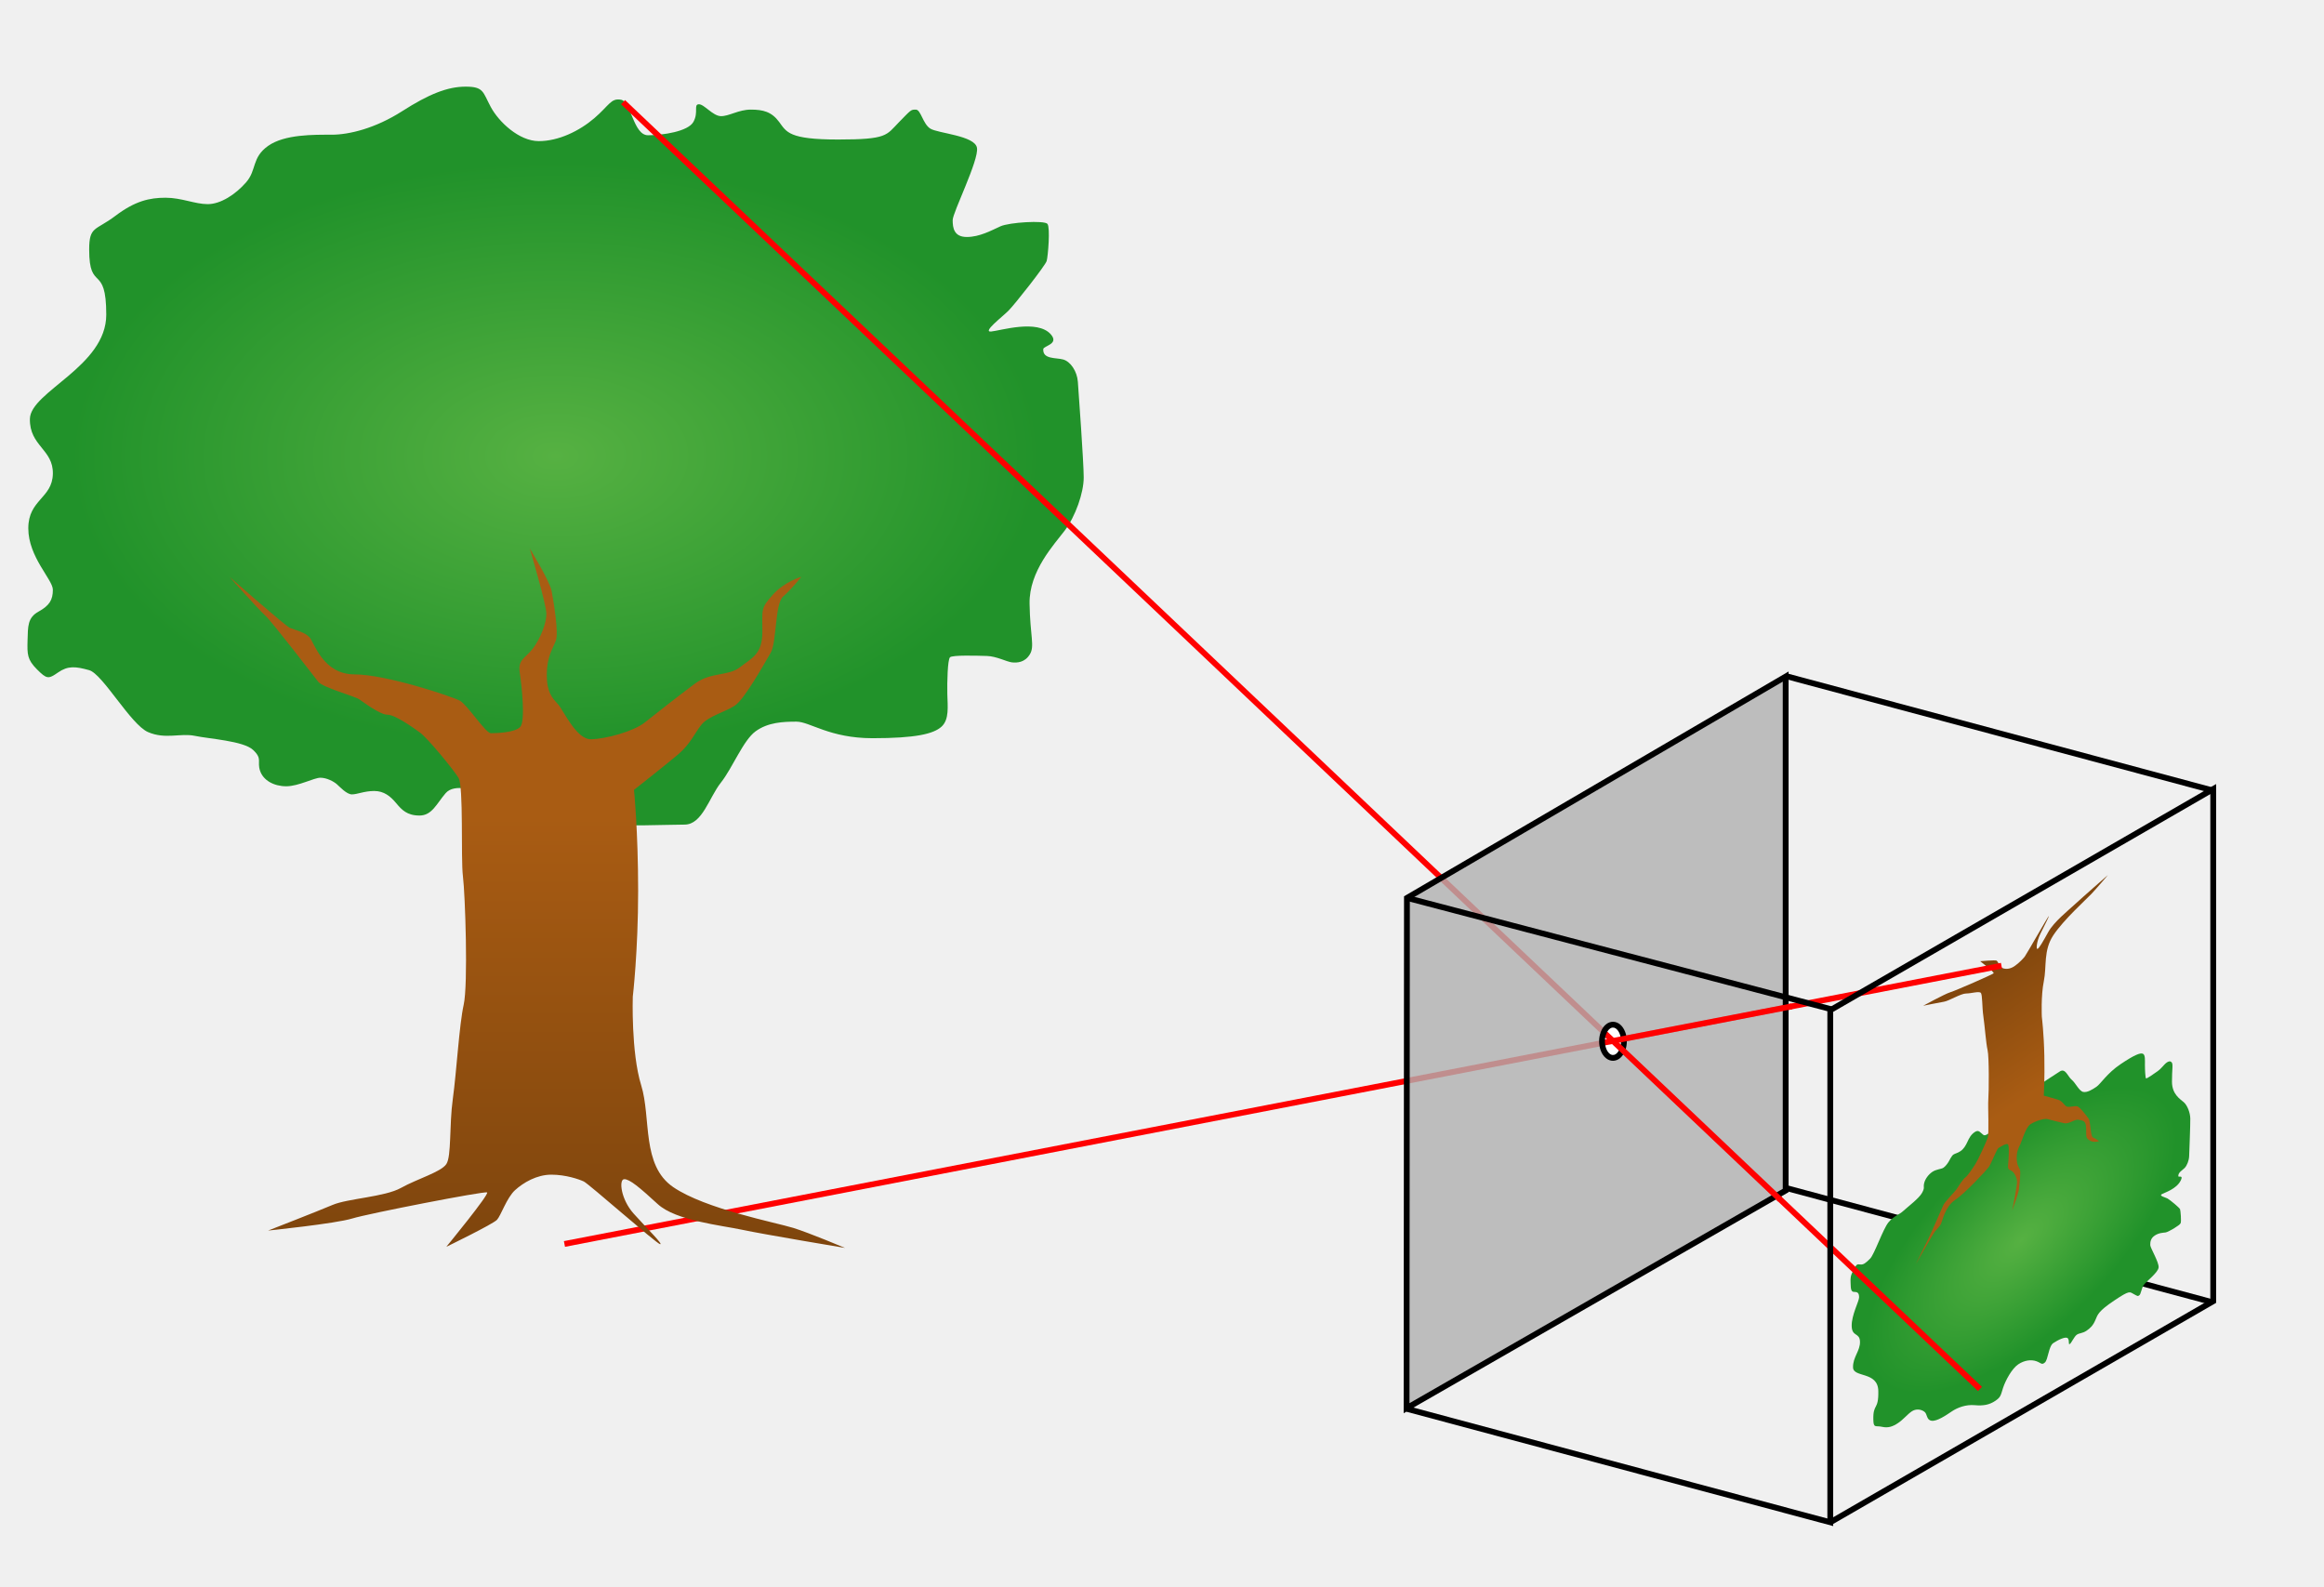
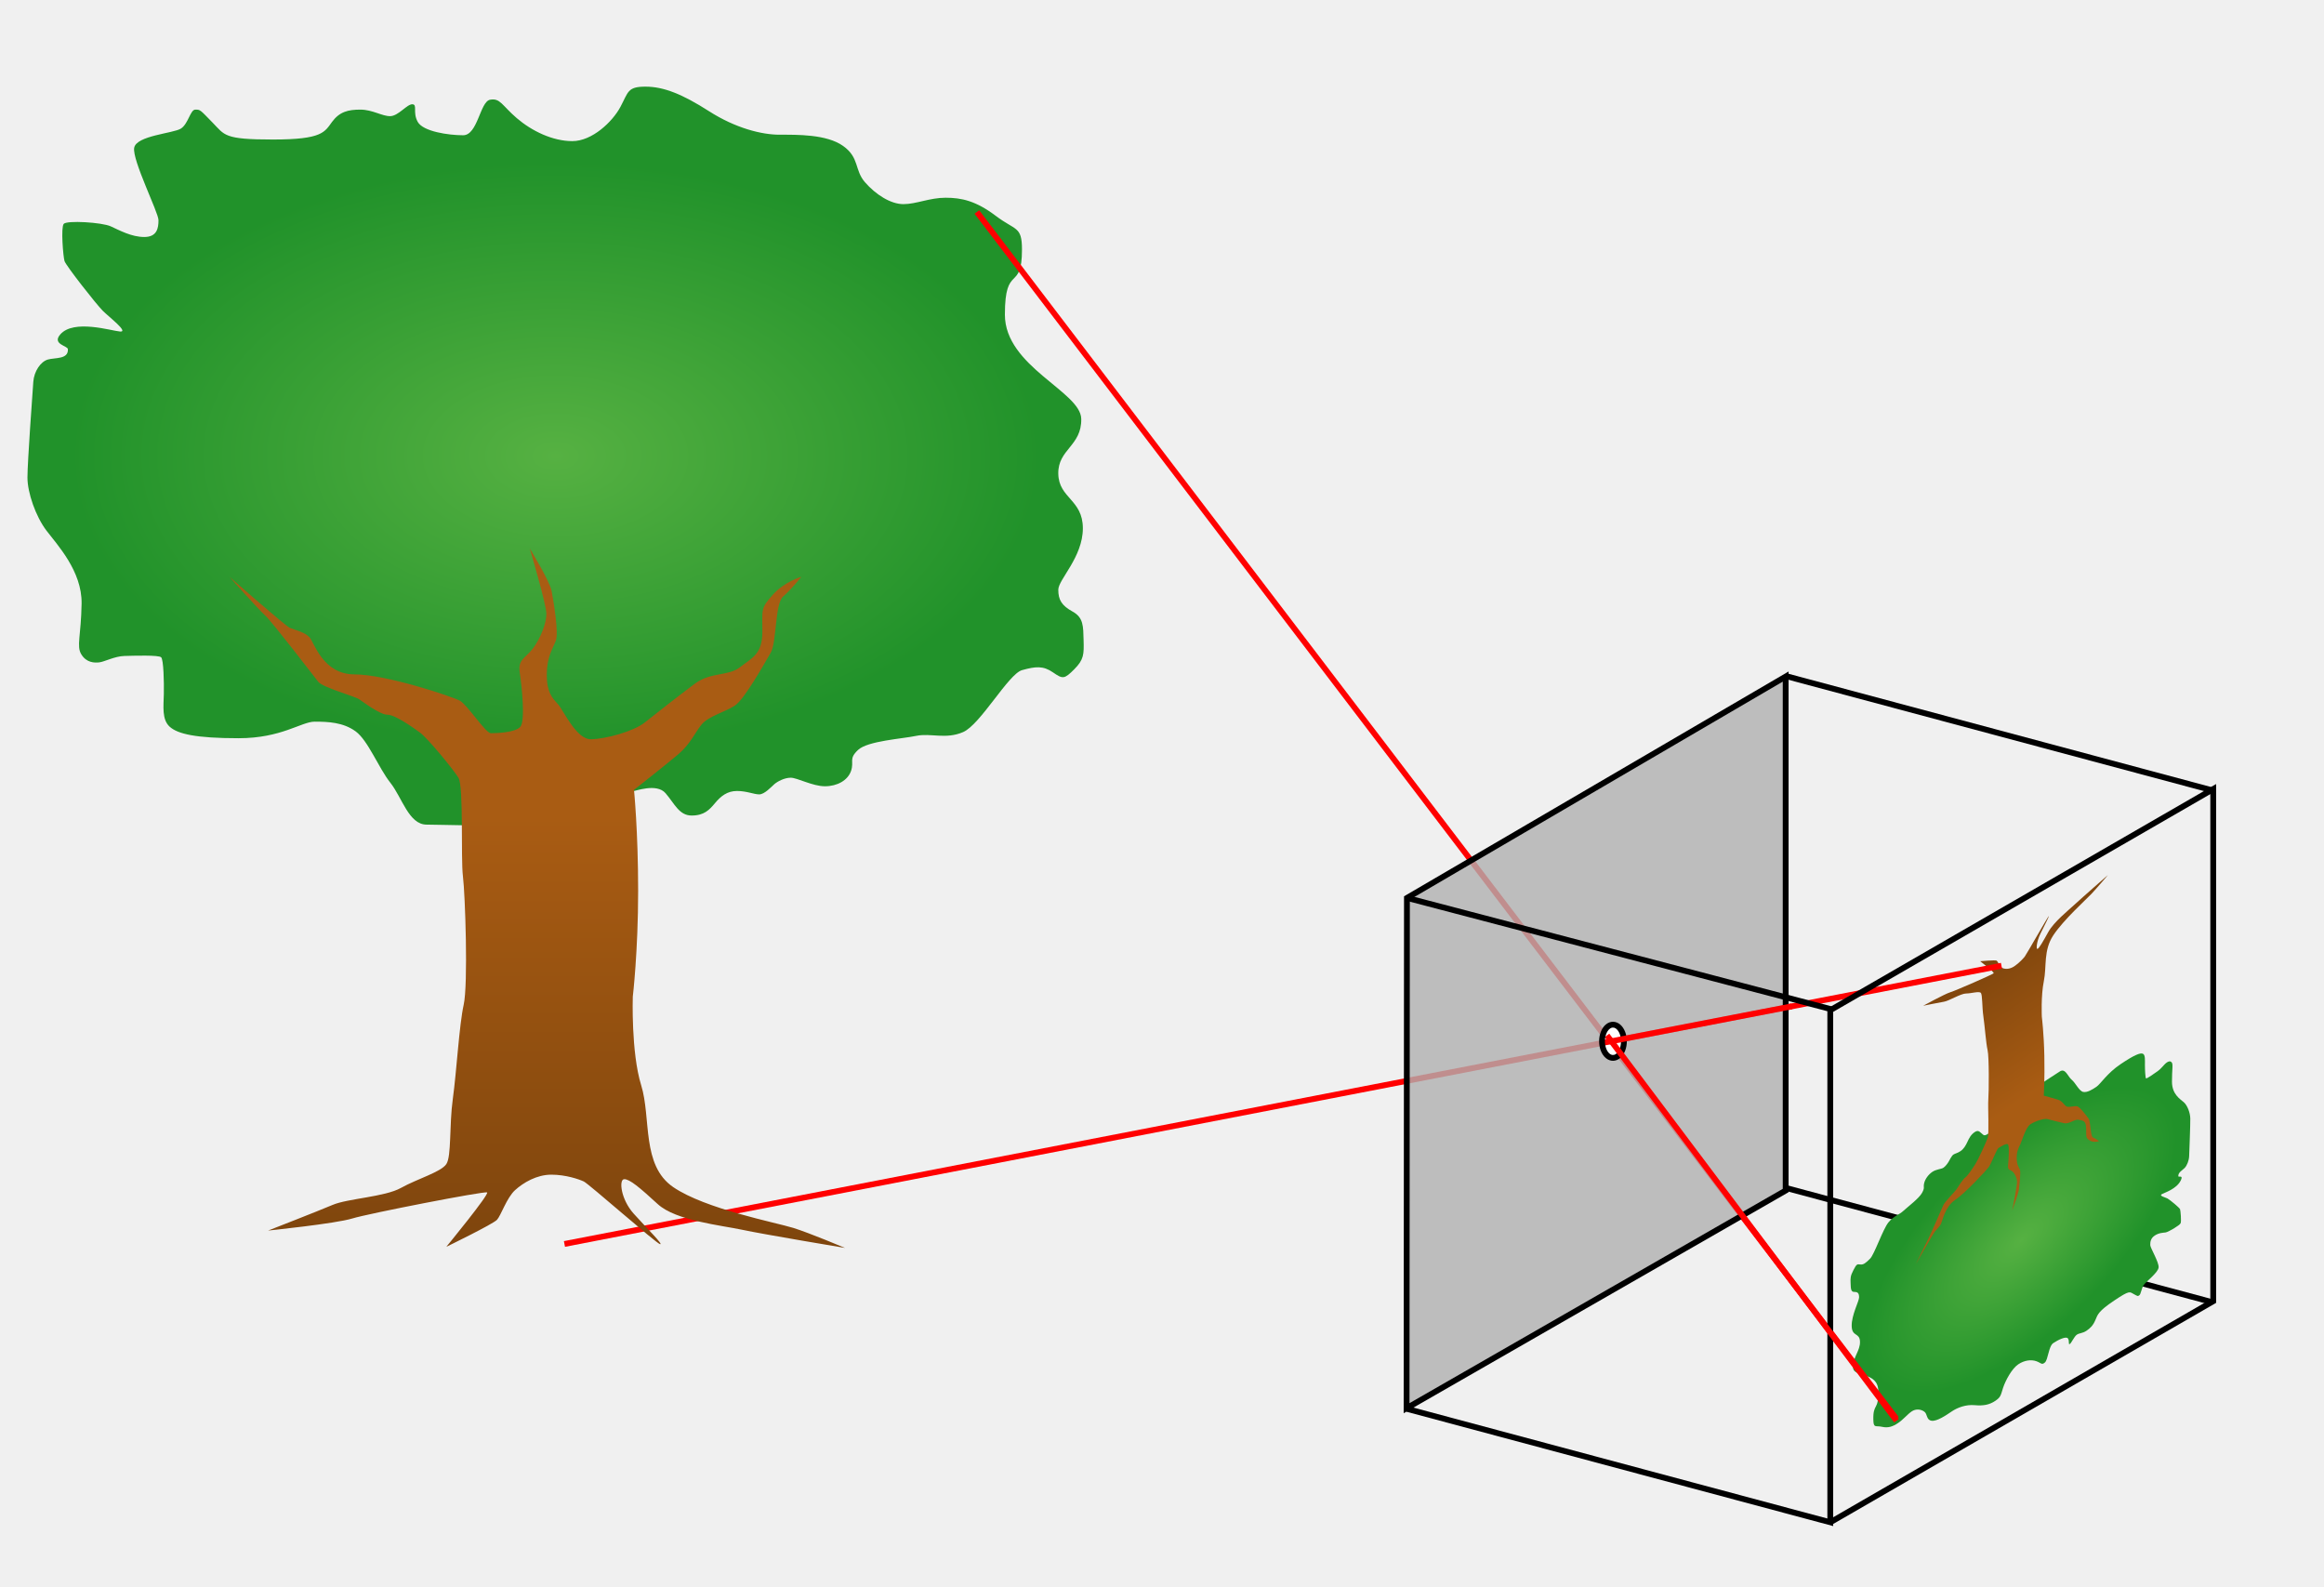
<svg xmlns="http://www.w3.org/2000/svg" xmlns:xlink="http://www.w3.org/1999/xlink" id="svg4354" width="400" height="273" version="1.0">
  <defs id="defs4357">
    <linearGradient id="linearGradient4896">
      <stop style="stop-color:#7e450d;stop-opacity:1;" offset="0" id="stop4898" />
      <stop style="stop-color:#a95c13;stop-opacity:1;" offset="1" id="stop4900" />
    </linearGradient>
    <linearGradient id="linearGradient4876">
      <stop style="stop-color:#56b142;stop-opacity:1;" offset="0" id="stop4878" />
      <stop style="stop-color:#21922a;stop-opacity:1;" offset="1" id="stop4880" />
    </linearGradient>
-     <radialGradient xlink:href="#linearGradient4876" id="radialGradient4882" cx="95.625" cy="78.476" fx="95.625" fy="78.476" r="91.4" gradientTransform="matrix(0.9125895,-1.9285979e-3,1.1713163e-3,0.5542529,8.266723,35.16473)" gradientUnits="userSpaceOnUse" />
+     <radialGradient xlink:href="#linearGradient4876" id="radialGradient4882" cx="95.625" cy="78.476" fx="95.625" fy="78.476" r="91.4" gradientTransform="matrix(-0.9125895,-0.0019286,-0.00117132,0.5542529,182.9835,35.16473)" gradientUnits="userSpaceOnUse" />
    <linearGradient xlink:href="#linearGradient4896" id="linearGradient4902" x1="93.854" y1="214.768" x2="93.854" y2="140.539" gradientUnits="userSpaceOnUse" spreadMethod="pad" />
    <radialGradient xlink:href="#linearGradient4876" id="radialGradient4908" gradientUnits="userSpaceOnUse" gradientTransform="matrix(0.352007,-0.1486741,4.6001182e-3,-0.2131488,376.3338,218.4383)" cx="95.625" cy="78.476" fx="95.625" fy="78.476" r="91.4" />
    <linearGradient xlink:href="#linearGradient4896" id="linearGradient4910" gradientUnits="userSpaceOnUse" x1="93.854" y1="214.768" x2="94.238" y2="94.404" gradientTransform="matrix(0.352007,-0.1486741,7.8346586e-3,-0.3630255,376.08,230.2)" />
    <radialGradient xlink:href="#linearGradient4876" id="radialGradient4941" gradientUnits="userSpaceOnUse" gradientTransform="matrix(0.2924518,-0.1955116,-3.8569974e-3,-0.2122918,320.2223,248.8024)" cx="95.625" cy="78.476" fx="95.625" fy="78.476" r="91.4" />
    <linearGradient xlink:href="#linearGradient4896" id="linearGradient4943" gradientUnits="userSpaceOnUse" spreadMethod="pad" x1="93.854" y1="214.768" x2="93.854" y2="140.539" gradientTransform="matrix(0.3204476,-0.215047,-7.6361313e-3,-0.382569,317.8418,264.0331)" />
  </defs>
  <path style="fill:none;fill-rule:evenodd;stroke:#000000;stroke-width:1px;stroke-linecap:butt;stroke-linejoin:miter;stroke-opacity:1;opacity:1" d="M 307.353,204.434 L 380.765,224.105" id="path4924" />
  <path style="opacity:1;fill:url(#radialGradient4941);fill-opacity:1;fill-rule:evenodd;stroke:none;stroke-width:1px;stroke-linecap:butt;stroke-linejoin:miter;stroke-opacity:1" d="M 343.23,194.194 C 343.064,194.306 341.888,195.674 341.374,195.314 C 340.861,194.953 340.595,194.35 339.908,194.811 C 339.221,195.272 338.937,195.841 338.633,196.498 C 338.33,197.155 337.983,197.741 337.441,198.104 C 336.9,198.468 336.5,198.509 336.208,198.705 C 335.916,198.901 335.551,199.65 335.388,199.935 C 335.225,200.221 334.845,200.732 334.491,200.969 C 334.138,201.206 333.273,201.216 332.595,201.671 C 331.918,202.126 331.336,202.908 331.172,203.659 C 331.008,204.411 331.335,204.334 330.817,205.288 C 330.299,206.241 328.409,207.643 327.621,208.373 C 326.834,209.103 325.992,209.215 325.044,210.355 C 324.096,211.495 322.621,215.861 321.876,216.613 C 321.131,217.365 320.716,217.694 320.165,217.61 C 319.615,217.525 319.532,217.581 319.003,218.591 C 318.475,219.601 318.481,219.949 318.521,220.855 C 318.56,221.761 318.55,222.347 319.162,222.339 C 319.774,222.332 319.969,222.58 319.983,223.248 C 319.996,223.917 318.671,226.303 318.708,228.201 C 318.746,230.1 320.073,229.281 320.135,230.879 C 320.197,232.476 318.875,233.577 318.941,235.35 C 319.006,237.124 323.221,235.97 323.289,239.381 C 323.357,242.791 322.376,241.455 322.432,244.303 C 322.464,245.858 322.81,245.296 323.92,245.55 C 325.029,245.803 325.829,245.48 326.712,244.887 C 327.596,244.294 328.324,243.378 329.031,242.904 C 329.738,242.429 330.575,242.509 331.18,242.922 C 331.785,243.336 331.507,244.342 332.435,244.503 C 333.364,244.664 334.983,243.542 335.955,242.889 C 336.927,242.237 338.379,241.691 339.874,241.828 C 341.369,241.964 342.409,241.765 343.411,241.093 C 344.412,240.421 344.346,240.109 344.768,238.828 C 345.191,237.547 346.285,235.53 347.374,234.799 C 348.464,234.067 349.626,233.964 350.468,234.255 C 351.309,234.545 351.407,234.978 351.964,234.48 C 352.522,233.981 352.595,231.687 353.405,231.143 C 354.215,230.6 355.619,229.907 355.926,230.342 C 356.233,230.778 355.949,231.485 356.244,231.305 C 356.539,231.125 356.999,230.019 357.447,229.706 C 357.894,229.393 358.431,229.481 359.108,229.026 C 359.786,228.572 360.254,228.115 360.653,227.17 C 361.052,226.225 361.16,225.654 363.885,223.826 C 366.609,221.997 366.541,222.328 367.25,222.707 C 367.959,223.087 367.93,223.107 368.209,222.919 C 368.489,222.731 368.574,221.73 368.98,221.137 C 369.386,220.544 371.43,219.029 371.532,218.142 C 371.633,217.254 370.107,214.786 370.096,214.276 C 370.086,213.766 370.148,213.119 370.855,212.645 C 371.562,212.171 372.233,212.165 372.724,212.103 C 373.216,212.041 375.162,210.877 375.319,210.522 C 375.476,210.167 375.306,208.357 375.226,208.108 C 375.147,207.858 373.417,206.436 373.055,206.251 C 372.693,206.066 371.569,205.805 372.071,205.522 C 372.572,205.239 374.643,204.633 375.362,203.12 C 375.823,202.153 374.938,202.649 374.923,202.429 C 374.878,201.767 375.623,201.407 376.016,201.005 C 376.409,200.602 376.761,199.724 376.789,198.999 C 376.817,198.275 377.006,193.474 376.986,192.48 C 376.966,191.485 376.481,190.233 375.874,189.696 C 375.266,189.16 373.847,188.348 373.834,186.183 C 373.82,184.019 374.072,183.19 373.782,182.833 C 373.491,182.476 373.064,182.745 372.785,182.968 C 372.505,183.191 371.939,183.945 371.409,184.319 C 370.879,184.692 369.51,185.664 369.375,185.595 C 369.239,185.525 369.18,184.068 369.179,183.267 C 369.178,182.466 369.263,181.518 368.812,181.34 C 368.361,181.161 367.369,181.542 364.998,183.133 C 362.627,184.725 361.559,186.546 360.822,187.04 C 360.086,187.534 359.253,188.052 358.554,187.917 C 357.855,187.781 357.236,186.358 356.571,185.821 C 355.906,185.285 355.495,183.746 354.516,184.403 C 353.537,185.06 350.931,186.658 350.602,187.105 C 350.274,187.553 343.191,194.204 343.23,194.194 z" id="path4937" />
  <path style="opacity:1;fill:url(#linearGradient4943);fill-opacity:1;fill-rule:evenodd;stroke:none;stroke-width:1px;stroke-linecap:butt;stroke-linejoin:miter;stroke-opacity:1" d="M 329.748,217.55 C 329.748,217.55 332.762,212.25 333.01,211.958 C 333.257,211.667 333.843,211.114 334.087,210.594 C 334.33,210.075 334.775,207.674 336.512,206.508 C 338.25,205.342 341.876,201.427 342.287,200.874 C 342.698,200.321 343.661,197.785 343.952,197.59 C 344.244,197.394 345.297,196.726 345.585,196.922 C 345.874,197.119 345.722,199.527 345.625,200.499 C 345.528,201.471 345.946,201.241 346.375,201.608 C 346.805,201.975 347.158,202.771 347.171,203.392 C 347.183,204.014 346.34,208.309 346.34,208.309 C 346.34,208.309 347.401,205.43 347.492,204.688 C 347.583,203.947 347.833,201.688 347.656,201.278 C 347.479,200.867 347.135,200.544 347.112,199.375 C 347.088,198.207 347.383,197.643 347.687,197.024 C 347.992,196.404 348.651,194.021 349.464,193.488 C 350.276,192.956 351.827,192.431 352.443,192.598 C 353.058,192.764 354.352,193.105 355.264,193.3 C 356.175,193.494 357.106,192.542 357.785,192.717 C 358.464,192.891 359.03,192.737 359.06,194.229 C 359.09,195.721 358.986,195.816 359.671,196.264 C 360.355,196.712 361.277,196.395 361.277,196.395 C 361.277,196.395 360.719,195.938 360.252,195.773 C 359.784,195.608 359.837,192.977 359.491,192.529 C 359.144,192.082 357.992,190.436 357.443,190.376 C 356.893,190.317 355.971,190.658 355.585,190.363 C 355.199,190.068 354.956,189.5 354.255,189.265 C 353.553,189.03 351.771,188.563 351.771,188.563 C 351.771,188.563 351.946,185.727 351.867,181.754 C 351.788,177.781 351.434,174.989 351.434,174.989 C 351.434,174.989 351.26,171.395 351.779,168.854 C 352.298,166.314 351.674,163.583 353.415,160.953 C 355.157,158.323 359.016,154.839 359.984,153.823 C 360.852,152.913 362.811,150.591 362.811,150.591 C 362.811,150.591 358.331,154.505 357.17,155.586 C 356.01,156.667 353.517,158.642 352.539,160.407 C 351.561,162.172 351.02,163.102 350.718,163.292 C 350.416,163.482 350.504,162.1 351.194,160.68 C 351.883,159.26 352.818,157.498 352.611,157.688 C 352.404,157.877 348.754,164.308 348.487,164.638 C 348.219,164.969 347.506,165.75 346.705,166.288 C 345.903,166.826 345.153,166.8 344.685,166.61 C 344.217,166.42 343.876,165.467 343.652,165.327 C 343.427,165.188 340.82,165.424 340.82,165.424 C 340.82,165.424 343.285,167.298 343.141,167.495 C 342.997,167.693 336.553,170.505 335.671,170.769 C 334.75,171.045 331.011,173.09 331.011,173.09 C 331.011,173.09 333.765,172.527 334.606,172.391 C 335.448,172.255 337.491,170.984 338.398,170.98 C 339.306,170.976 340.627,170.543 340.929,170.87 C 341.231,171.196 341.132,173.297 341.374,174.934 C 341.616,176.572 341.819,179.544 342.096,180.719 C 342.373,181.894 342.324,187.923 342.223,189.201 C 342.122,190.478 342.388,195.099 342.105,195.859 C 341.822,196.62 340.478,199.57 340.044,200.254 C 339.61,200.937 338.683,202.361 338.271,202.637 C 337.858,202.914 336.975,204.339 336.729,204.705 C 336.483,205.072 334.745,206.818 334.502,207.358 C 334.26,207.899 332.02,213.056 331.653,213.705 C 331.286,214.354 329.726,217.594 329.748,217.55 z" id="path4939" />
  <path style="fill:none;fill-rule:evenodd;stroke:#ff0000;stroke-width:1px;stroke-linecap:butt;stroke-linejoin:miter;stroke-opacity:1;opacity:1" d="M 97.151,214.085 L 344.485,166.199" id="path4886" />
-   <path style="fill:url(#radialGradient4882);fill-rule:evenodd;stroke:none;stroke-width:1px;stroke-linecap:butt;stroke-linejoin:miter;stroke-opacity:1;fill-opacity:1;opacity:1" d="M 82.474,136.193 C 81.954,136.193 78.25,134.698 76.69,136.518 C 75.13,138.338 74.35,140.352 72.205,140.352 C 70.061,140.352 69.151,139.378 68.176,138.208 C 67.201,137.038 66.096,136.128 64.407,136.128 C 62.717,136.128 61.482,136.713 60.572,136.713 C 59.662,136.713 58.492,135.413 57.972,134.958 C 57.452,134.503 56.25,133.846 55.147,133.846 C 54.044,133.846 51.379,135.316 49.265,135.316 C 47.151,135.316 45.312,134.305 44.761,132.651 C 44.21,130.996 45.221,130.629 43.566,129.066 C 41.912,127.504 36.005,127.159 33.536,126.639 C 31.066,126.119 28.466,127.289 25.477,125.989 C 22.487,124.69 17.678,115.981 15.338,115.331 C 12.998,114.681 11.698,114.551 10.009,115.721 C 8.319,116.891 8.059,116.891 6.369,115.201 C 4.679,113.511 4.679,112.601 4.744,110.196 C 4.809,107.792 4.744,106.297 6.629,105.257 C 8.514,104.217 9.099,103.239 9.099,101.493 C 9.099,99.746 4.871,95.886 4.871,90.923 C 4.871,85.96 9.007,85.776 9.099,81.548 C 9.191,77.32 5.055,76.768 5.147,72.081 C 5.239,67.393 18.29,63.074 18.29,54.158 C 18.29,45.243 15.349,50.39 15.349,42.945 C 15.349,38.88 16.452,39.728 19.853,37.154 C 23.254,34.581 25.735,34.029 28.493,34.029 C 31.25,34.029 33.548,35.132 35.754,35.132 C 37.96,35.132 40.533,33.478 42.371,31.364 C 44.21,29.25 43.29,27.136 46.14,25.114 C 48.989,23.092 54.044,23.184 57.077,23.184 C 60.11,23.184 64.614,22.081 69.21,19.14 C 73.805,16.199 77.022,14.912 80.147,14.912 C 83.272,14.912 83.088,15.831 84.467,18.404 C 85.846,20.978 89.338,24.287 92.739,24.287 C 96.14,24.287 99.724,22.54 102.298,20.335 C 104.871,18.129 105.147,16.842 106.893,17.164 C 108.64,17.485 109.007,23.276 111.535,23.276 C 114.062,23.276 118.428,22.632 119.347,20.978 C 120.267,19.324 119.347,17.991 120.267,17.945 C 121.186,17.899 122.671,19.956 124.069,19.988 C 125.466,20.021 127.114,18.864 129.228,18.864 C 131.342,18.864 132.812,19.232 134.099,20.978 C 135.386,22.724 135.754,24.011 144.256,24.011 C 152.757,24.011 152.528,23.276 154.688,21.07 C 156.847,18.864 156.756,18.864 157.629,18.864 C 158.502,18.864 158.824,21.3 160.11,22.127 C 161.397,22.954 167.785,23.322 168.153,25.436 C 168.52,27.55 163.971,36.557 163.971,37.89 C 163.971,39.222 164.2,40.785 166.406,40.785 C 168.612,40.785 170.68,39.636 172.197,38.947 C 173.713,38.257 179.779,37.89 180.285,38.533 C 180.79,39.176 180.377,44.14 180.147,44.921 C 179.917,45.702 174.678,52.366 173.575,53.469 C 172.472,54.572 169.026,57.191 170.588,57.053 C 172.151,56.915 178.563,54.894 180.872,57.55 C 182.349,59.248 179.595,59.5 179.562,60.093 C 179.465,61.878 181.781,61.518 183.016,61.875 C 184.251,62.233 185.388,63.89 185.518,65.71 C 185.648,67.53 186.525,79.585 186.525,82.185 C 186.525,84.785 185.11,88.855 183.272,91.29 C 181.434,93.726 177.114,98.276 177.206,103.882 C 177.298,109.489 178.125,111.189 177.252,112.614 C 176.379,114.039 175.046,114.085 174.173,113.993 C 173.3,113.901 171.507,112.936 169.853,112.89 C 168.199,112.844 163.925,112.706 163.511,113.119 C 163.097,113.533 163.006,117.393 163.051,119.461 C 163.097,121.529 163.419,123.827 162.04,125.068 C 160.662,126.309 157.583,127.044 150.184,127.044 C 142.785,127.044 139.384,124.195 137.086,124.195 C 134.789,124.195 132.193,124.3 130.048,125.859 C 127.903,127.419 126.083,132.164 124.069,134.698 C 122.054,137.233 120.884,141.912 117.829,141.912 C 114.775,141.912 106.651,142.302 105.611,141.717 C 104.571,141.132 82.353,136.235 82.474,136.193 z" id="path4365" />
+   <path style="fill:url(#radialGradient4882);fill-opacity:1;fill-rule:evenodd;stroke:none" d="m 108.776,136.193 c 0.52,0 4.224,-1.495 5.784,0.325 1.56,1.82 2.34,3.834 4.484,3.834 2.145,0 3.055,-0.975 4.029,-2.145 0.975,-1.17 2.08,-2.08 3.769,-2.08 1.69,0 2.925,0.585 3.834,0.585 0.91,0 2.08,-1.3 2.6,-1.755 0.52,-0.455 1.722,-1.113 2.825,-1.113 1.103,0 3.768,1.471 5.882,1.471 2.114,0 3.952,-1.011 4.504,-2.665 0.551,-1.654 -0.46,-2.022 1.195,-3.585 1.654,-1.562 7.561,-1.907 10.031,-2.427 2.47,-0.52 5.069,0.65 8.059,-0.65 2.99,-1.3 7.799,-10.009 10.139,-10.659 2.34,-0.65 3.64,-0.78 5.329,0.39 1.69,1.17 1.95,1.17 3.64,-0.52 1.69,-1.69 1.69,-2.6 1.625,-5.004 -0.065,-2.405 0,-3.899 -1.885,-4.939 -1.885,-1.04 -2.47,-2.018 -2.47,-3.764 0,-1.746 4.228,-5.607 4.228,-10.57 0,-4.963 -4.136,-5.147 -4.228,-9.375 -0.092,-4.228 4.044,-4.779 3.952,-9.467 -0.092,-4.688 -13.143,-9.007 -13.143,-17.923 0,-8.915 2.941,-3.768 2.941,-11.213 0,-4.065 -1.103,-3.217 -4.504,-5.79 -3.401,-2.574 -5.882,-3.125 -8.64,-3.125 -2.757,0 -5.055,1.103 -7.261,1.103 -2.206,0 -4.779,-1.654 -6.618,-3.768 -1.838,-2.114 -0.919,-4.228 -3.768,-6.25 -2.849,-2.022 -7.904,-1.93 -10.938,-1.93 -3.033,0 -7.537,-1.103 -12.132,-4.044 -4.596,-2.941 -7.812,-4.228 -10.938,-4.228 -3.125,0 -2.941,0.919 -4.32,3.493 -1.379,2.574 -4.871,5.882 -8.272,5.882 -3.401,0 -6.985,-1.746 -9.559,-3.952 -2.574,-2.206 -2.849,-3.493 -4.596,-3.171 -1.746,0.322 -2.114,6.112 -4.642,6.112 -2.528,0 -6.893,-0.643 -7.812,-2.298 -0.919,-1.654 0,-2.987 -0.919,-3.033 -0.919,-0.046 -2.405,2.011 -3.802,2.044 -1.397,0.033 -3.045,-1.124 -5.159,-1.124 -2.114,0 -3.585,0.368 -4.871,2.114 -1.287,1.746 -1.654,3.033 -10.156,3.033 -8.502,0 -8.272,-0.735 -10.432,-2.941 -2.16,-2.206 -2.068,-2.206 -2.941,-2.206 -0.873,0 -1.195,2.436 -2.482,3.263 -1.287,0.827 -7.675,1.195 -8.042,3.309 -0.368,2.114 4.182,11.121 4.182,12.454 0,1.333 -0.23,2.895 -2.436,2.895 -2.206,0 -4.274,-1.149 -5.79,-1.838 -1.517,-0.689 -7.583,-1.057 -8.088,-0.414 -0.506,0.643 -0.092,5.607 0.138,6.388 0.23,0.781 5.469,7.445 6.572,8.548 1.103,1.103 4.55,3.722 2.987,3.585 -1.562,-0.138 -7.975,-2.159 -10.284,0.496 -1.477,1.699 1.277,1.951 1.31,2.543 0.098,1.785 -2.219,1.425 -3.453,1.783 -1.235,0.357 -2.372,2.015 -2.502,3.834 -0.13,1.82 -1.007,13.876 -1.007,16.475 0,2.6 1.415,6.67 3.253,9.105 1.838,2.436 6.158,6.985 6.066,12.592 -0.092,5.607 -0.919,7.307 -0.046,8.732 0.873,1.425 2.206,1.471 3.079,1.379 0.873,-0.092 2.665,-1.057 4.32,-1.103 1.654,-0.046 5.928,-0.184 6.342,0.23 0.414,0.414 0.506,4.274 0.46,6.342 -0.046,2.068 -0.368,4.366 1.011,5.607 1.379,1.241 4.458,1.976 11.857,1.976 7.399,0 10.8,-2.849 13.097,-2.849 2.298,0 4.894,0.105 7.039,1.665 2.145,1.56 3.964,6.304 5.979,8.839 2.015,2.535 3.185,7.214 6.239,7.214 3.055,0 11.179,0.39 12.218,-0.195 1.04,-0.585 23.258,-5.482 23.137,-5.524 z" id="path4365" />
  <path style="fill:url(#linearGradient4902);fill-rule:evenodd;stroke:none;stroke-width:1px;stroke-linecap:butt;stroke-linejoin:miter;stroke-opacity:1;fill-opacity:1.0;opacity:1" d="M 39.522,99.287 C 39.522,99.287 49.127,107.743 49.908,108.064 C 50.689,108.386 52.528,108.8 53.309,109.719 C 54.09,110.638 55.607,116.061 61.029,116.061 C 66.452,116.061 77.86,119.88 79.16,120.595 C 80.459,121.31 83.579,126.184 84.489,126.184 C 85.399,126.184 88.681,126.087 89.558,125.079 C 90.436,124.072 89.818,118.125 89.461,115.786 C 89.103,113.446 90.403,113.316 91.703,111.626 C 93.003,109.936 94.043,107.272 94.043,105.647 C 94.043,104.022 91.183,94.404 91.183,94.404 C 91.183,94.404 94.628,99.993 94.952,101.748 C 95.277,103.502 96.187,108.897 95.667,110.261 C 95.147,111.626 94.108,113.056 94.108,116.111 C 94.108,119.165 95.05,120.108 96.025,121.18 C 97,122.252 99.177,127.257 101.712,127.224 C 104.246,127.192 109.056,125.859 110.94,124.365 C 112.825,122.87 116.79,119.75 119.584,117.67 C 122.379,115.591 125.303,116.436 127.383,114.811 C 129.463,113.186 131.218,112.601 131.218,108.702 C 131.218,104.802 130.893,104.737 132.972,102.397 C 135.052,100.058 137.912,99.278 137.912,99.278 C 137.912,99.278 136.222,101.423 134.792,102.657 C 133.362,103.892 133.687,110.586 132.648,112.341 C 131.608,114.096 128.163,120.335 126.473,121.44 C 124.784,122.545 121.924,123.26 120.754,124.69 C 119.584,126.119 118.869,128.004 116.725,129.824 C 114.58,131.644 109.121,135.933 109.121,135.933 C 109.121,135.933 109.835,142.945 109.835,153.331 C 109.835,163.717 108.915,171.529 108.915,171.529 C 108.915,171.529 108.601,181.102 110.355,186.756 C 112.11,192.411 110.355,200.535 115.88,204.304 C 121.404,208.074 133.503,210.381 136.547,211.323 C 139.277,212.168 145.451,214.768 145.451,214.768 C 145.451,214.768 131.413,212.428 127.773,211.648 C 124.134,210.868 116.335,210.088 113.215,207.229 C 110.095,204.369 108.373,202.907 107.431,202.939 C 106.488,202.972 106.846,206.384 109.056,208.853 C 111.265,211.323 114.255,214.248 113.605,214.118 C 112.955,213.988 101.322,203.719 100.477,203.329 C 99.632,202.939 97.39,202.159 94.887,202.159 C 92.385,202.159 90.078,203.524 88.648,204.824 C 87.219,206.124 86.228,209.174 85.545,209.921 C 84.863,210.669 76.82,214.573 76.82,214.573 C 76.82,214.573 84.294,205.474 83.839,205.214 C 83.384,204.954 63.367,208.853 60.637,209.698 C 57.781,210.582 46.144,211.778 46.144,211.778 C 46.144,211.778 54.658,208.464 57.257,207.359 C 59.857,206.254 66.226,205.994 69.021,204.434 C 71.816,202.874 75.91,201.704 76.82,200.34 C 77.73,198.975 77.298,193.726 77.941,189.085 C 78.585,184.443 79.03,176.423 79.809,172.913 C 80.589,169.404 80.069,153.936 79.679,150.816 C 79.29,147.697 79.825,135.316 78.906,133.846 C 77.987,132.375 73.667,127.09 72.289,126.079 C 70.91,125.068 67.969,123 66.682,123 C 65.395,123 62.587,120.855 61.807,120.335 C 61.027,119.815 55.568,118.32 54.788,117.346 C 54.008,116.371 46.794,106.947 45.624,105.907 C 44.454,104.867 39.45,99.213 39.522,99.287 z" id="path4884" />
-   <path style="fill:none;fill-rule:evenodd;stroke:#ff0000;stroke-width:1px;stroke-linecap:butt;stroke-linejoin:miter;stroke-opacity:1;opacity:1" d="M 340.787,239.035 L 107.236,17.584" id="path4912" />
+   <path style="fill:none;stroke:#ff0000;stroke-width:1;stroke-linecap:butt;stroke-linejoin:miter;stroke-opacity:1" d="M 326.388,244.136 168.134,36.482" id="path4912" />
  <path style="fill:#b1b1b1;fill-rule:evenodd;stroke:#000000;stroke-width:1px;stroke-linecap:butt;stroke-linejoin:miter;stroke-opacity:1;fill-opacity:0.802;opacity:1" d="M 242.158,154.537 L 307.344,116.436 L 307.344,204.889 L 242.096,242.347 L 242.158,154.537 z" id="path4916" />
  <path style="fill:#ffffff;fill-rule:evenodd;stroke:none;stroke-width:1px;stroke-linecap:butt;stroke-linejoin:miter;stroke-opacity:1" d="M 277.578,176.601 L 276.048,177.684 L 276.015,180.557 L 277.584,182.059 L 279.539,180.104 L 279.318,177.552 L 277.578,176.601 z" id="path4935" />
  <path transform="matrix(-1,0,0,1,555.4234,0.1148897)" d="M 277.838,181.947 A 1.885,2.86 0 1 1 277.838,176.228" id="path4928" style="opacity:1;fill:none;fill-opacity:1;fill-rule:evenodd;stroke:#000000;stroke-width:1;stroke-linecap:butt;stroke-linejoin:miter;stroke-miterlimit:4;stroke-dasharray:none;stroke-dashoffset:13.5;stroke-opacity:1" />
  <path style="fill:none;fill-rule:evenodd;stroke:#000000;stroke-width:1px;stroke-linecap:butt;stroke-linejoin:miter;stroke-opacity:1;opacity:1" d="M 242.165,242.462 L 315.021,261.984 L 315.021,173.643 L 242.153,154.526" id="path4918" />
  <path style="fill:none;fill-rule:evenodd;stroke:#000000;stroke-width:1px;stroke-linecap:butt;stroke-linejoin:miter;stroke-opacity:1;opacity:1" d="M 315.013,173.856 L 380.933,135.797 L 380.933,223.931 L 315.128,261.924" id="path4920" />
  <path style="fill:none;fill-rule:evenodd;stroke:#000000;stroke-width:1px;stroke-linecap:butt;stroke-linejoin:miter;stroke-opacity:1;opacity:1" d="M 307.702,116.436 L 380.659,135.984" id="path4922" />
-   <path style="fill:none;fill-rule:evenodd;stroke:#ff0000;stroke-width:1px;stroke-linecap:butt;stroke-linejoin:miter;stroke-opacity:1" d="M 276.109,177.715 L 306.391,206.434" id="path4930" />
+   <path style="fill:none;stroke:#ff0000;stroke-width:1;stroke-linecap:butt;stroke-linejoin:miter;stroke-opacity:1" d="m 276.584,178.19 49.838,66.307" id="path4930" />
  <path style="fill:none;fill-rule:evenodd;stroke:#ff0000;stroke-width:1px;stroke-linecap:butt;stroke-linejoin:miter;stroke-opacity:1" d="M 275.927,179.466 L 308.387,173.188" id="path4933" />
  <path style="opacity:1;fill:none;fill-opacity:1;fill-rule:evenodd;stroke:#000000;stroke-width:1;stroke-linecap:butt;stroke-linejoin:miter;stroke-miterlimit:4;stroke-dasharray:none;stroke-dashoffset:13.5;stroke-opacity:1" id="path4926" d="M 277.838,181.947 A 1.885,2.86 0 1 1 277.838,176.228" transform="translate(-0.1838235,0.1148897)" />
</svg>
